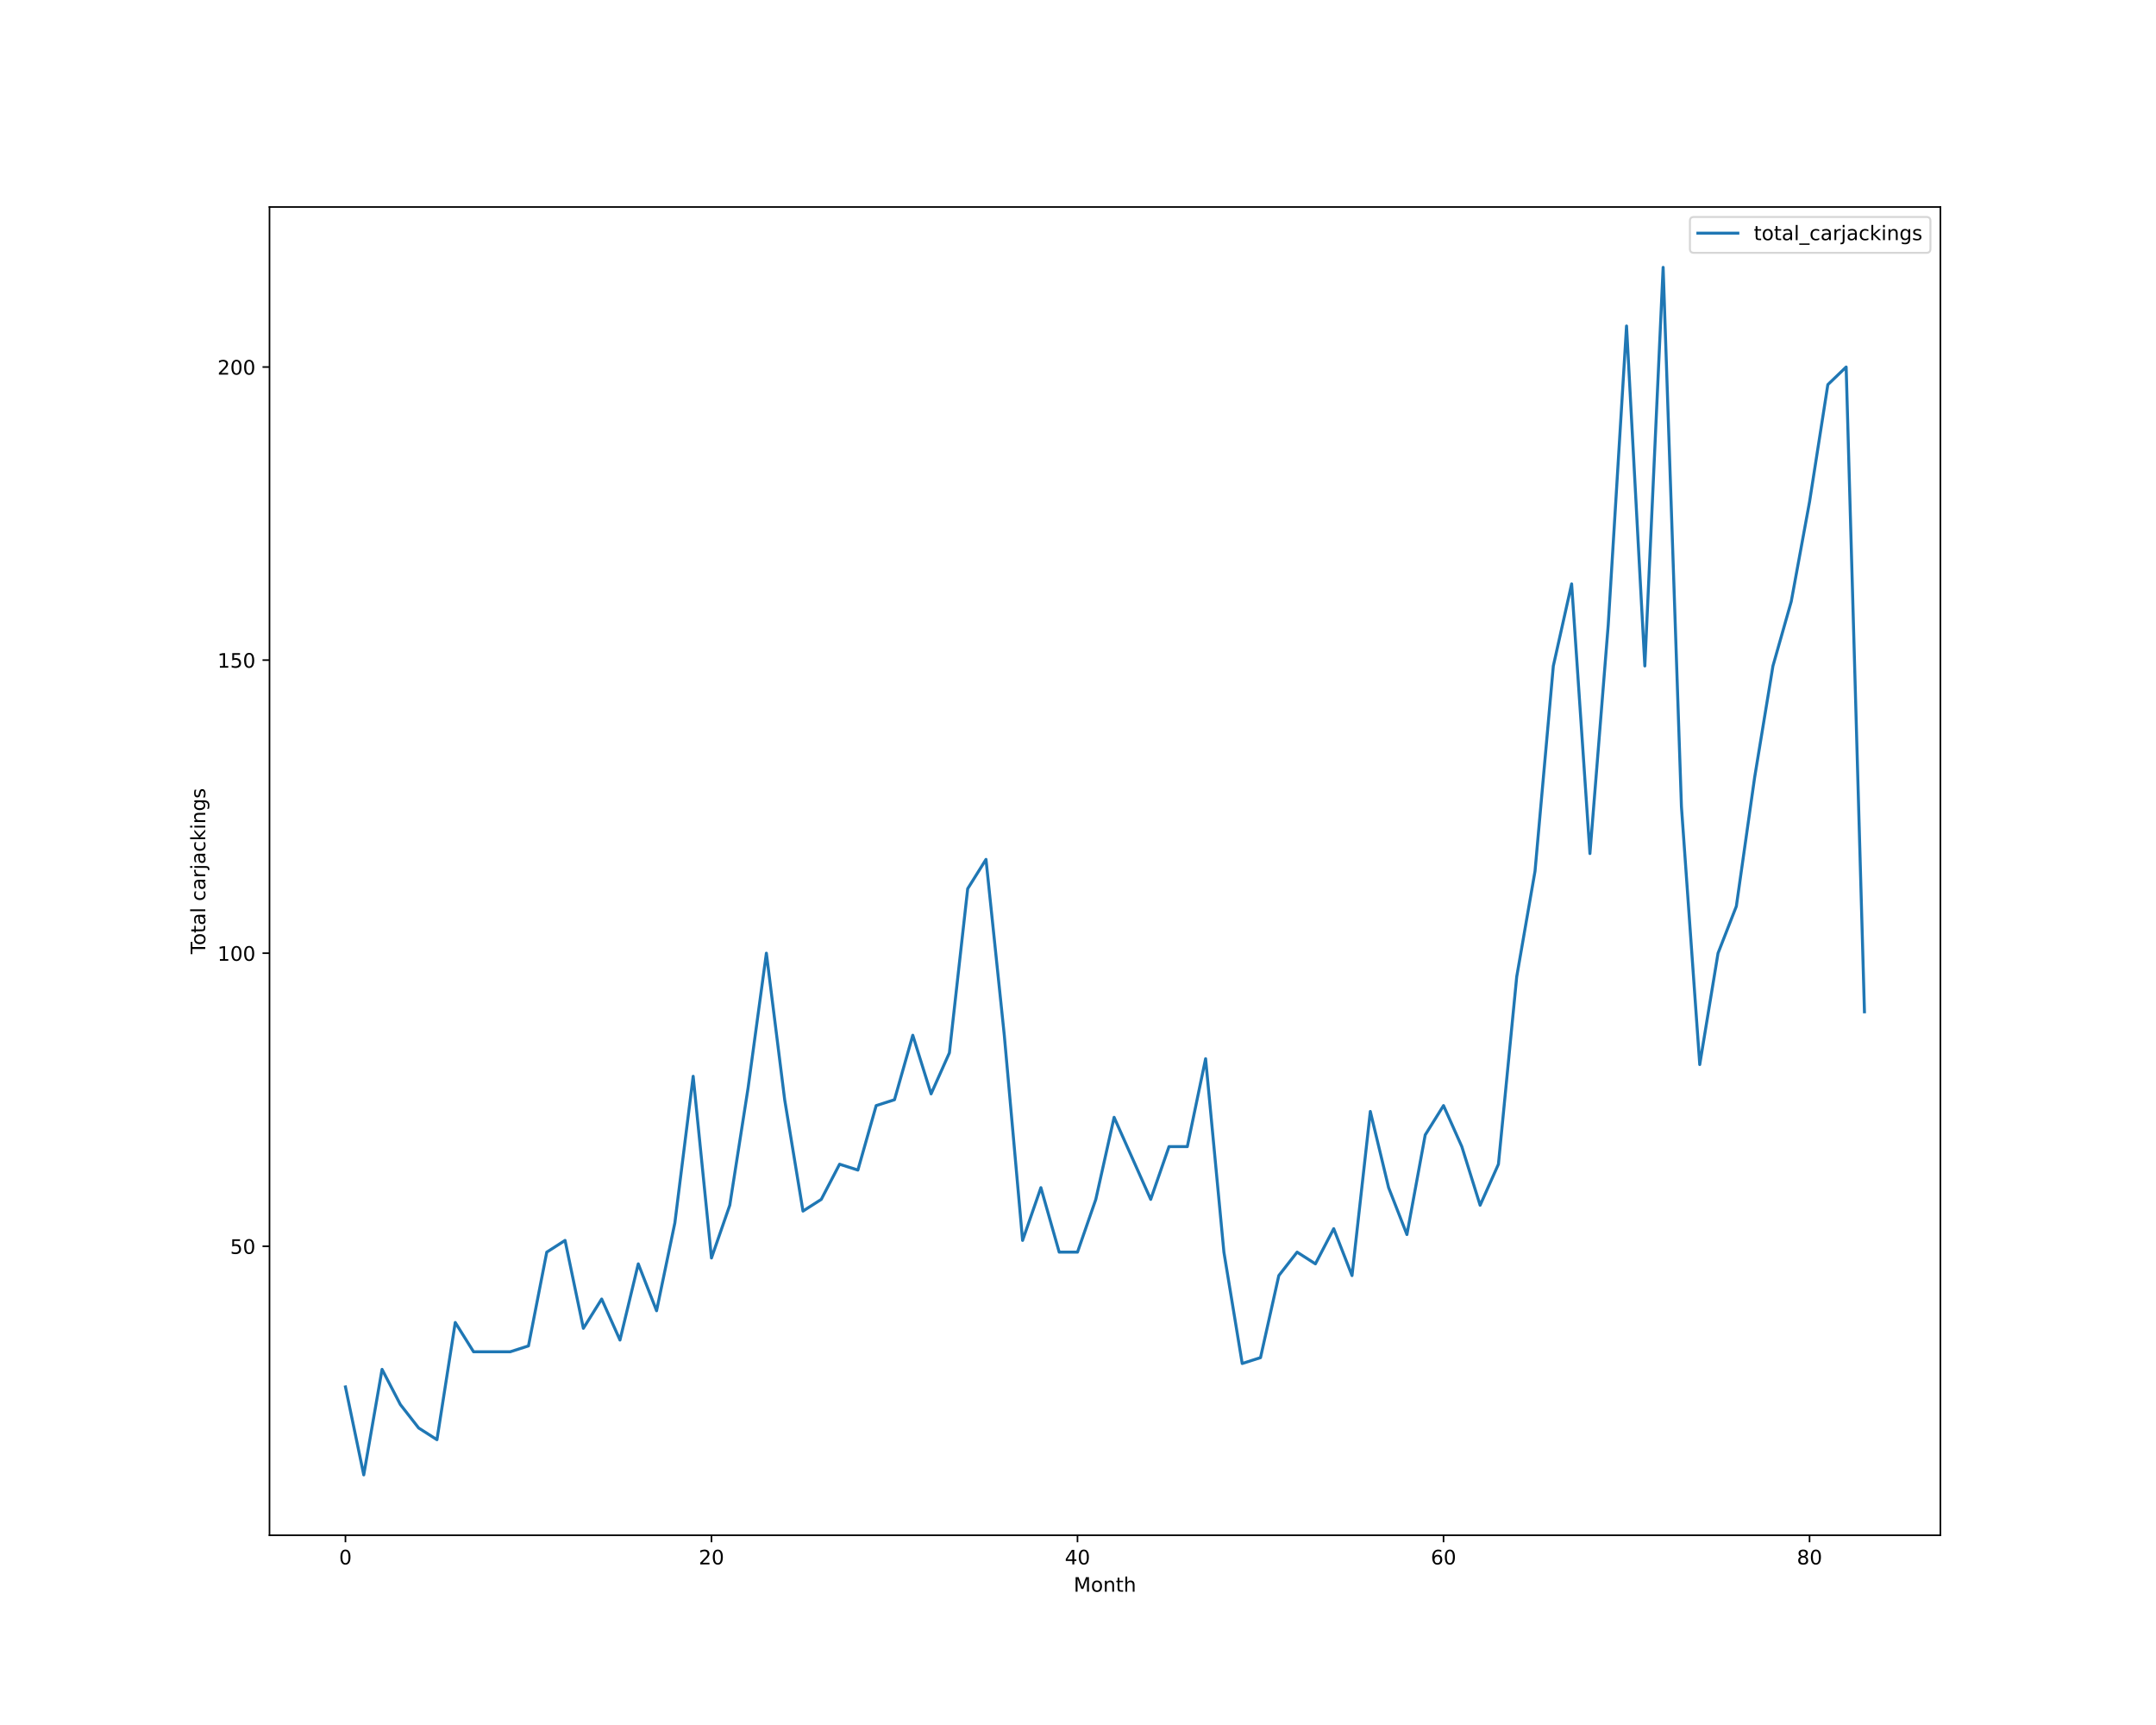
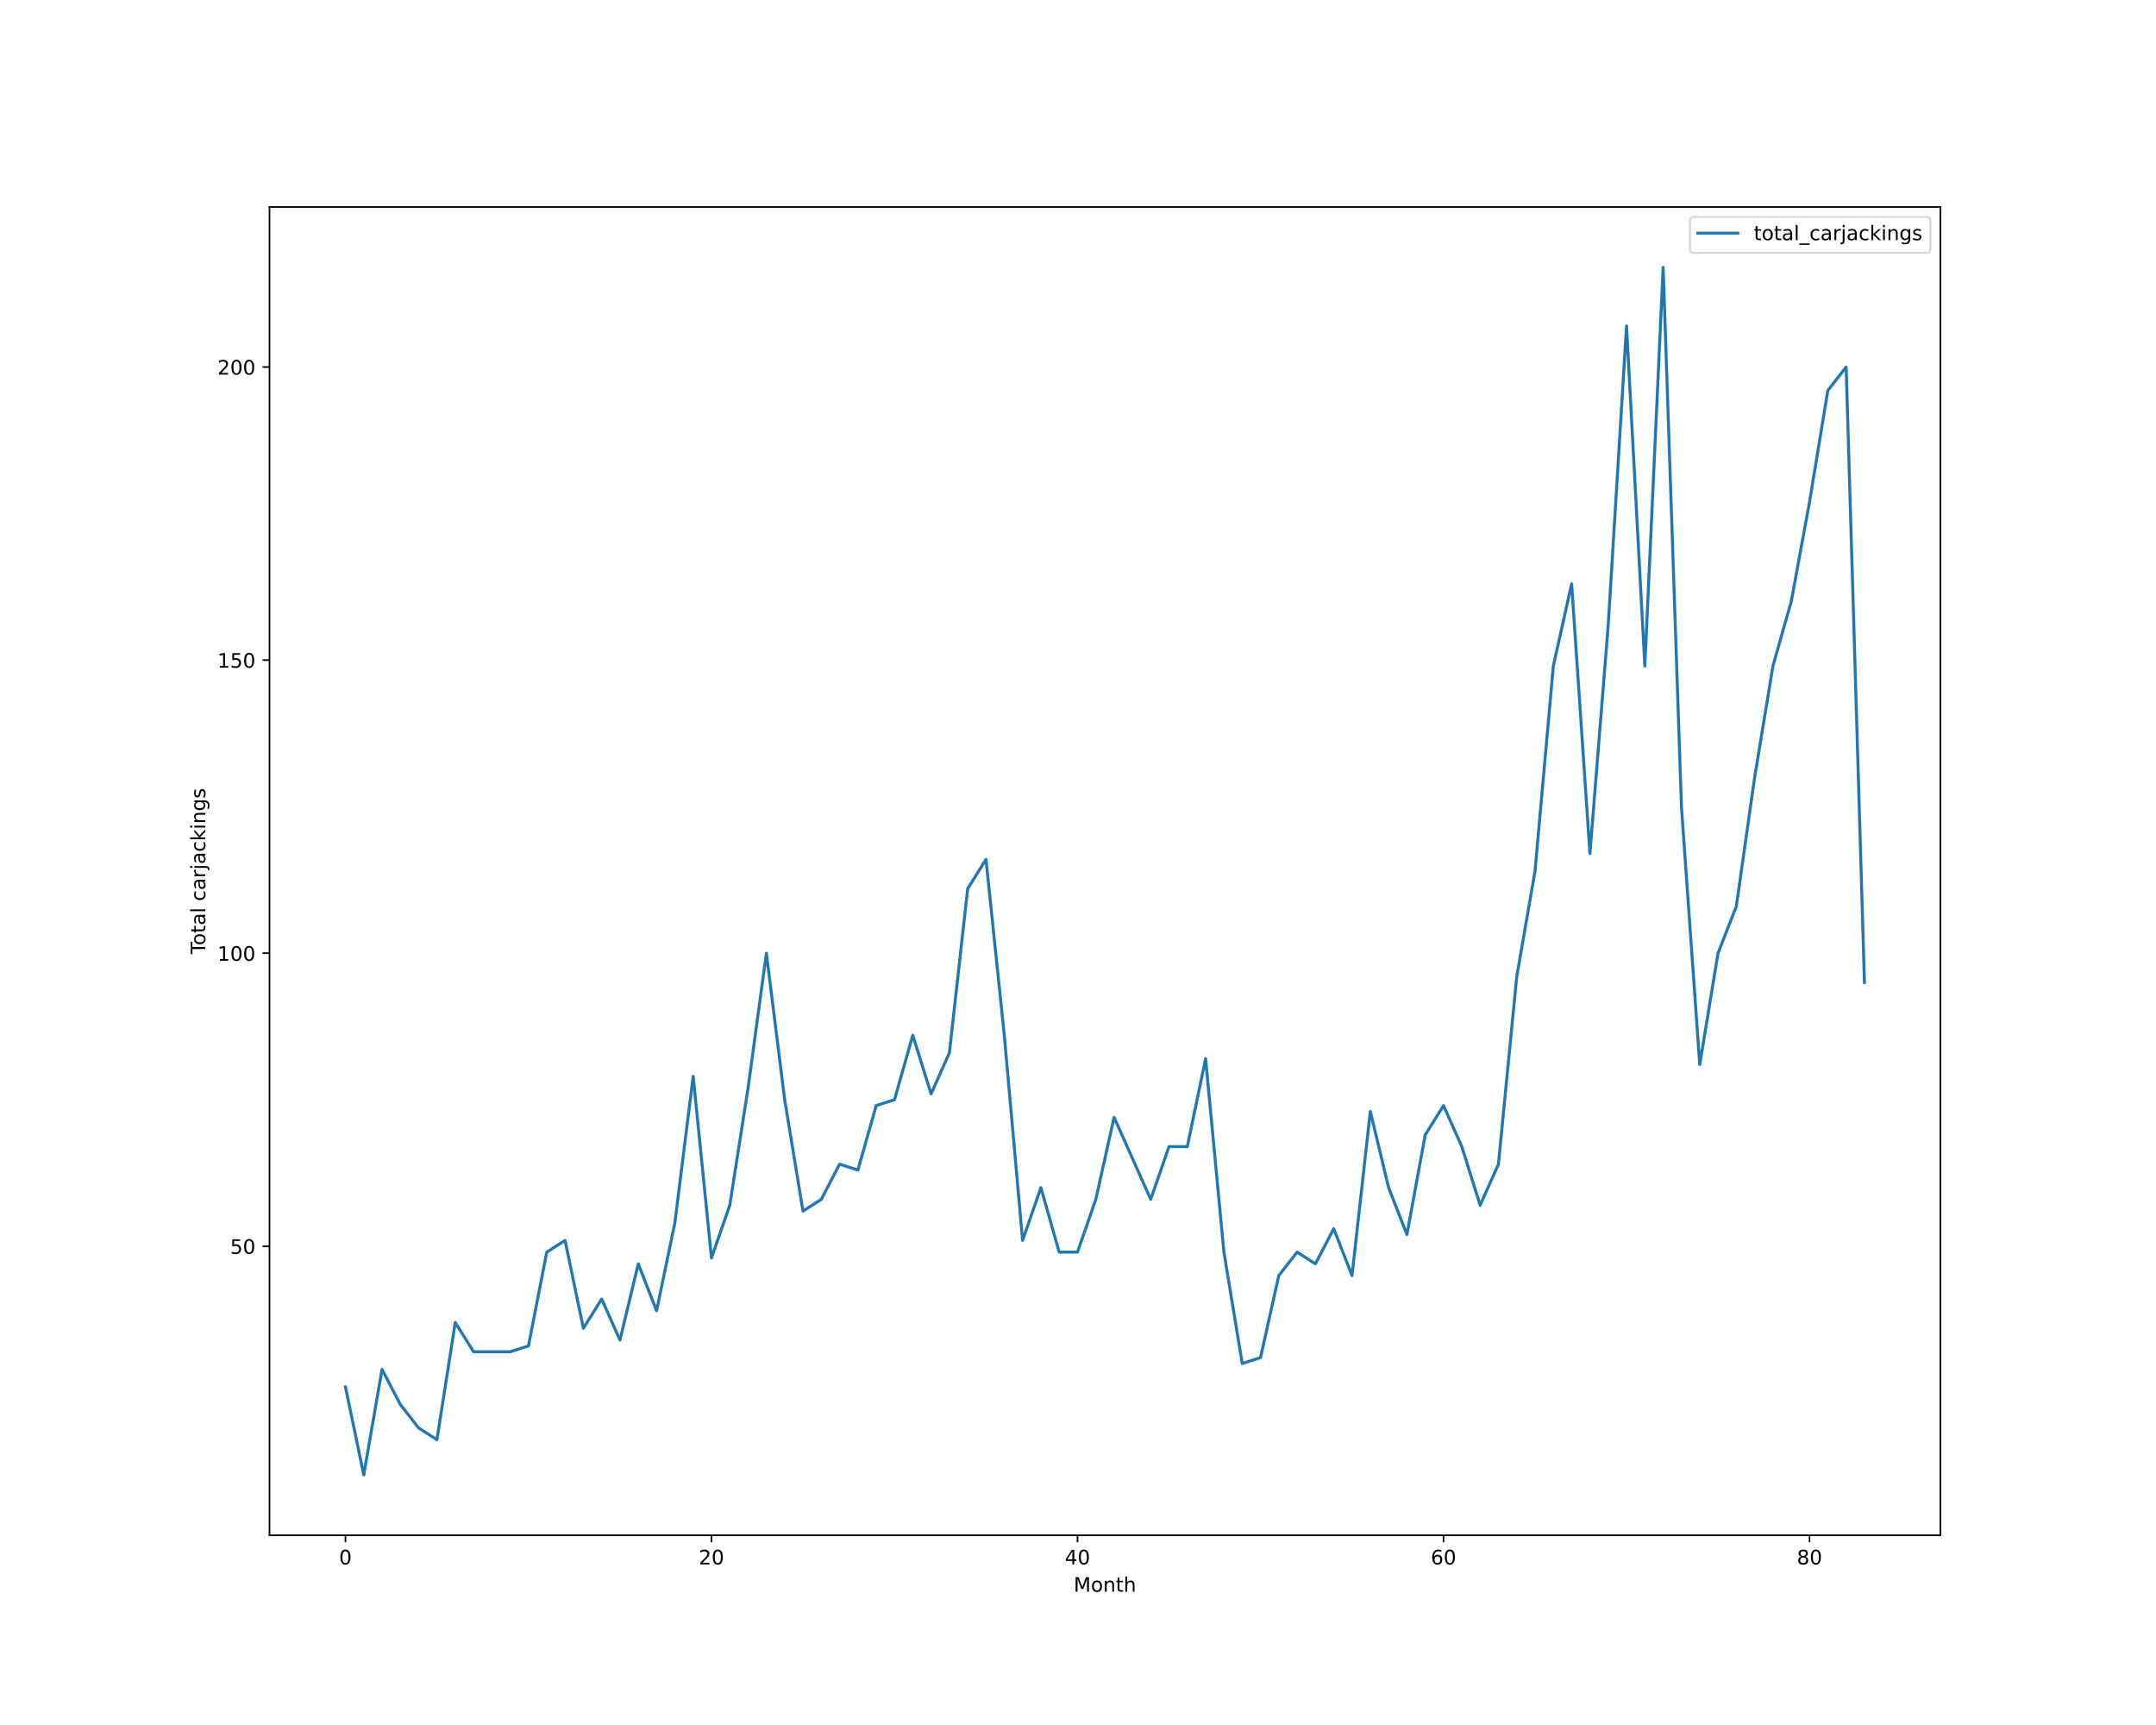
<svg xmlns="http://www.w3.org/2000/svg" xmlns:xlink="http://www.w3.org/1999/xlink" height="864pt" version="1.1" viewBox="0 0 1080 864" width="1080pt">
  <defs>
    <style type="text/css">*{stroke-linecap:butt;stroke-linejoin:round;}</style>
  </defs>
  <g id="figure_1">
    <g id="patch_1">
      <path d="M 0 864  L 1080 864  L 1080 0  L 0 0  z " style="fill:#ffffff;" />
    </g>
    <g id="axes_1">
      <g id="patch_2">
        <path d="M 135 768.96  L 972 768.96  L 972 103.68  L 135 103.68  z " style="fill:#ffffff;" />
      </g>
      <g id="matplotlib.axis_1">
        <g id="xtick_1">
          <g id="line2d_1">
            <defs>
-               <path d="M 0 0  L 0 3.5  " id="mb276d64f02" style="stroke:#000000;stroke-width:0.8;" />
-             </defs>
-             <g>
-               <use style="stroke:#000000;stroke-width:0.8;" x="173.045" xlink:href="#mb276d64f02" y="768.96" />
+               <path d="M 0 0  L 0 3.5  " id="m1a6a643a64" style="stroke:#000000;stroke-width:0.8;" />
+             </defs>
+             <g>
+               <use style="stroke:#000000;stroke-width:0.8;" x="173.045" xlink:href="#m1a6a643a64" y="768.96" />
            </g>
          </g>
          <g id="text_1">
            <g transform="translate(169.8642 783.5584)scale(0.1 -0.1)">
              <defs>
                <path d="M 2034 4250  Q 1547 4250 1301 3770  Q 1056 3291 1056 2328  Q 1056 1369 1301 889  Q 1547 409 2034 409  Q 2525 409 2770 889  Q 3016 1369 3016 2328  Q 3016 3291 2770 3770  Q 2525 4250 2034 4250  z M 2034 4750  Q 2819 4750 3233 4129  Q 3647 3509 3647 2328  Q 3647 1150 3233 529  Q 2819 -91 2034 -91  Q 1250 -91 836 529  Q 422 1150 422 2328  Q 422 3509 836 4129  Q 1250 4750 2034 4750  z " id="DejaVuSans-30" transform="scale(0.015625)" />
              </defs>
              <use xlink:href="#DejaVuSans-30" />
            </g>
          </g>
        </g>
        <g id="xtick_2">
          <g id="line2d_2">
            <g>
-               <use style="stroke:#000000;stroke-width:0.8;" x="356.397" xlink:href="#mb276d64f02" y="768.96" />
+               <use style="stroke:#000000;stroke-width:0.8;" x="356.397" xlink:href="#m1a6a643a64" y="768.96" />
            </g>
          </g>
          <g id="text_2">
            <g transform="translate(350.0345 783.5584)scale(0.1 -0.1)">
              <defs>
                <path d="M 1228 531  L 3431 531  L 3431 0  L 469 0  L 469 531  Q 828 903 1448 1529  Q 2069 2156 2228 2338  Q 2531 2678 2651 2914  Q 2772 3150 2772 3378  Q 2772 3750 2511 3984  Q 2250 4219 1831 4219  Q 1534 4219 1204 4116  Q 875 4013 500 3803  L 500 4441  Q 881 4594 1212 4672  Q 1544 4750 1819 4750  Q 2544 4750 2975 4387  Q 3406 4025 3406 3419  Q 3406 3131 3298 2873  Q 3191 2616 2906 2266  Q 2828 2175 2409 1742  Q 1991 1309 1228 531  z " id="DejaVuSans-32" transform="scale(0.015625)" />
              </defs>
              <use xlink:href="#DejaVuSans-32" />
              <use x="63.623" xlink:href="#DejaVuSans-30" />
            </g>
          </g>
        </g>
        <g id="xtick_3">
          <g id="line2d_3">
            <g>
-               <use style="stroke:#000000;stroke-width:0.8;" x="539.749" xlink:href="#mb276d64f02" y="768.96" />
+               <use style="stroke:#000000;stroke-width:0.8;" x="539.749" xlink:href="#m1a6a643a64" y="768.96" />
            </g>
          </g>
          <g id="text_3">
            <g transform="translate(533.3861 783.5584)scale(0.1 -0.1)">
              <defs>
                <path d="M 2419 4116  L 825 1625  L 2419 1625  L 2419 4116  z M 2253 4666  L 3047 4666  L 3047 1625  L 3713 1625  L 3713 1100  L 3047 1100  L 3047 0  L 2419 0  L 2419 1100  L 313 1100  L 313 1709  L 2253 4666  z " id="DejaVuSans-34" transform="scale(0.015625)" />
              </defs>
              <use xlink:href="#DejaVuSans-34" />
              <use x="63.623" xlink:href="#DejaVuSans-30" />
            </g>
          </g>
        </g>
        <g id="xtick_4">
          <g id="line2d_4">
            <g>
-               <use style="stroke:#000000;stroke-width:0.8;" x="723.1" xlink:href="#mb276d64f02" y="768.96" />
+               <use style="stroke:#000000;stroke-width:0.8;" x="723.1" xlink:href="#m1a6a643a64" y="768.96" />
            </g>
          </g>
          <g id="text_4">
            <g transform="translate(716.7377 783.5584)scale(0.1 -0.1)">
              <defs>
                <path d="M 2113 2584  Q 1688 2584 1439 2293  Q 1191 2003 1191 1497  Q 1191 994 1439 701  Q 1688 409 2113 409  Q 2538 409 2786 701  Q 3034 994 3034 1497  Q 3034 2003 2786 2293  Q 2538 2584 2113 2584  z M 3366 4563  L 3366 3988  Q 3128 4100 2886 4159  Q 2644 4219 2406 4219  Q 1781 4219 1451 3797  Q 1122 3375 1075 2522  Q 1259 2794 1537 2939  Q 1816 3084 2150 3084  Q 2853 3084 3261 2657  Q 3669 2231 3669 1497  Q 3669 778 3244 343  Q 2819 -91 2113 -91  Q 1303 -91 875 529  Q 447 1150 447 2328  Q 447 3434 972 4092  Q 1497 4750 2381 4750  Q 2619 4750 2861 4703  Q 3103 4656 3366 4563  z " id="DejaVuSans-36" transform="scale(0.015625)" />
              </defs>
              <use xlink:href="#DejaVuSans-36" />
              <use x="63.623" xlink:href="#DejaVuSans-30" />
            </g>
          </g>
        </g>
        <g id="xtick_5">
          <g id="line2d_5">
            <g>
-               <use style="stroke:#000000;stroke-width:0.8;" x="906.452" xlink:href="#mb276d64f02" y="768.96" />
+               <use style="stroke:#000000;stroke-width:0.8;" x="906.452" xlink:href="#m1a6a643a64" y="768.96" />
            </g>
          </g>
          <g id="text_5">
            <g transform="translate(900.0893 783.5584)scale(0.1 -0.1)">
              <defs>
                <path d="M 2034 2216  Q 1584 2216 1326 1975  Q 1069 1734 1069 1313  Q 1069 891 1326 650  Q 1584 409 2034 409  Q 2484 409 2743 651  Q 3003 894 3003 1313  Q 3003 1734 2745 1975  Q 2488 2216 2034 2216  z M 1403 2484  Q 997 2584 770 2862  Q 544 3141 544 3541  Q 544 4100 942 4425  Q 1341 4750 2034 4750  Q 2731 4750 3128 4425  Q 3525 4100 3525 3541  Q 3525 3141 3298 2862  Q 3072 2584 2669 2484  Q 3125 2378 3379 2068  Q 3634 1759 3634 1313  Q 3634 634 3220 271  Q 2806 -91 2034 -91  Q 1263 -91 848 271  Q 434 634 434 1313  Q 434 1759 690 2068  Q 947 2378 1403 2484  z M 1172 3481  Q 1172 3119 1398 2916  Q 1625 2713 2034 2713  Q 2441 2713 2670 2916  Q 2900 3119 2900 3481  Q 2900 3844 2670 4047  Q 2441 4250 2034 4250  Q 1625 4250 1398 4047  Q 1172 3844 1172 3481  z " id="DejaVuSans-38" transform="scale(0.015625)" />
              </defs>
              <use xlink:href="#DejaVuSans-38" />
              <use x="63.623" xlink:href="#DejaVuSans-30" />
            </g>
          </g>
        </g>
        <g id="text_6">
          <g transform="translate(537.8289 797.2366)scale(0.1 -0.1)">
            <defs>
              <path d="M 628 4666  L 1569 4666  L 2759 1491  L 3956 4666  L 4897 4666  L 4897 0  L 4281 0  L 4281 4097  L 3078 897  L 2444 897  L 1241 4097  L 1241 0  L 628 0  L 628 4666  z " id="DejaVuSans-4d" transform="scale(0.015625)" />
              <path d="M 1959 3097  Q 1497 3097 1228 2736  Q 959 2375 959 1747  Q 959 1119 1226 758  Q 1494 397 1959 397  Q 2419 397 2687 759  Q 2956 1122 2956 1747  Q 2956 2369 2687 2733  Q 2419 3097 1959 3097  z M 1959 3584  Q 2709 3584 3137 3096  Q 3566 2609 3566 1747  Q 3566 888 3137 398  Q 2709 -91 1959 -91  Q 1206 -91 779 398  Q 353 888 353 1747  Q 353 2609 779 3096  Q 1206 3584 1959 3584  z " id="DejaVuSans-6f" transform="scale(0.015625)" />
              <path d="M 3513 2113  L 3513 0  L 2938 0  L 2938 2094  Q 2938 2591 2744 2837  Q 2550 3084 2163 3084  Q 1697 3084 1428 2787  Q 1159 2491 1159 1978  L 1159 0  L 581 0  L 581 3500  L 1159 3500  L 1159 2956  Q 1366 3272 1645 3428  Q 1925 3584 2291 3584  Q 2894 3584 3203 3211  Q 3513 2838 3513 2113  z " id="DejaVuSans-6e" transform="scale(0.015625)" />
              <path d="M 1172 4494  L 1172 3500  L 2356 3500  L 2356 3053  L 1172 3053  L 1172 1153  Q 1172 725 1289 603  Q 1406 481 1766 481  L 2356 481  L 2356 0  L 1766 0  Q 1100 0 847 248  Q 594 497 594 1153  L 594 3053  L 172 3053  L 172 3500  L 594 3500  L 594 4494  L 1172 4494  z " id="DejaVuSans-74" transform="scale(0.015625)" />
              <path d="M 3513 2113  L 3513 0  L 2938 0  L 2938 2094  Q 2938 2591 2744 2837  Q 2550 3084 2163 3084  Q 1697 3084 1428 2787  Q 1159 2491 1159 1978  L 1159 0  L 581 0  L 581 4863  L 1159 4863  L 1159 2956  Q 1366 3272 1645 3428  Q 1925 3584 2291 3584  Q 2894 3584 3203 3211  Q 3513 2838 3513 2113  z " id="DejaVuSans-68" transform="scale(0.015625)" />
            </defs>
            <use xlink:href="#DejaVuSans-4d" />
            <use x="86.279" xlink:href="#DejaVuSans-6f" />
            <use x="147.461" xlink:href="#DejaVuSans-6e" />
            <use x="210.84" xlink:href="#DejaVuSans-74" />
            <use x="250.049" xlink:href="#DejaVuSans-68" />
          </g>
        </g>
      </g>
      <g id="matplotlib.axis_2">
        <g id="ytick_1">
          <g id="line2d_6">
            <defs>
-               <path d="M 0 0  L -3.5 0  " id="m83853eeba0" style="stroke:#000000;stroke-width:0.8;" />
-             </defs>
-             <g>
-               <use style="stroke:#000000;stroke-width:0.8;" x="135" xlink:href="#m83853eeba0" y="624.219" />
+               <path d="M 0 0  L -3.5 0  " id="m997bd670d4" style="stroke:#000000;stroke-width:0.8;" />
+             </defs>
+             <g>
+               <use style="stroke:#000000;stroke-width:0.8;" x="135" xlink:href="#m997bd670d4" y="624.219" />
            </g>
          </g>
          <g id="text_7">
            <g transform="translate(115.275 628.0182)scale(0.1 -0.1)">
              <defs>
                <path d="M 691 4666  L 3169 4666  L 3169 4134  L 1269 4134  L 1269 2991  Q 1406 3038 1543 3061  Q 1681 3084 1819 3084  Q 2600 3084 3056 2656  Q 3513 2228 3513 1497  Q 3513 744 3044 326  Q 2575 -91 1722 -91  Q 1428 -91 1123 -41  Q 819 9 494 109  L 494 744  Q 775 591 1075 516  Q 1375 441 1709 441  Q 2250 441 2565 725  Q 2881 1009 2881 1497  Q 2881 1984 2565 2268  Q 2250 2553 1709 2553  Q 1456 2553 1204 2497  Q 953 2441 691 2322  L 691 4666  z " id="DejaVuSans-35" transform="scale(0.015625)" />
              </defs>
              <use xlink:href="#DejaVuSans-35" />
              <use x="63.623" xlink:href="#DejaVuSans-30" />
            </g>
          </g>
        </g>
        <g id="ytick_2">
          <g id="line2d_7">
            <g>
-               <use style="stroke:#000000;stroke-width:0.8;" x="135" xlink:href="#m83853eeba0" y="477.423" />
+               <use style="stroke:#000000;stroke-width:0.8;" x="135" xlink:href="#m997bd670d4" y="477.423" />
            </g>
          </g>
          <g id="text_8">
            <g transform="translate(108.9125 481.2221)scale(0.1 -0.1)">
              <defs>
                <path d="M 794 531  L 1825 531  L 1825 4091  L 703 3866  L 703 4441  L 1819 4666  L 2450 4666  L 2450 531  L 3481 531  L 3481 0  L 794 0  L 794 531  z " id="DejaVuSans-31" transform="scale(0.015625)" />
              </defs>
              <use xlink:href="#DejaVuSans-31" />
              <use x="63.623" xlink:href="#DejaVuSans-30" />
              <use x="127.246" xlink:href="#DejaVuSans-30" />
            </g>
          </g>
        </g>
        <g id="ytick_3">
          <g id="line2d_8">
            <g>
-               <use style="stroke:#000000;stroke-width:0.8;" x="135" xlink:href="#m83853eeba0" y="330.627" />
+               <use style="stroke:#000000;stroke-width:0.8;" x="135" xlink:href="#m997bd670d4" y="330.627" />
            </g>
          </g>
          <g id="text_9">
            <g transform="translate(108.9125 334.426)scale(0.1 -0.1)">
              <use xlink:href="#DejaVuSans-31" />
              <use x="63.623" xlink:href="#DejaVuSans-35" />
              <use x="127.246" xlink:href="#DejaVuSans-30" />
            </g>
          </g>
        </g>
        <g id="ytick_4">
          <g id="line2d_9">
            <g>
-               <use style="stroke:#000000;stroke-width:0.8;" x="135" xlink:href="#m83853eeba0" y="183.831" />
+               <use style="stroke:#000000;stroke-width:0.8;" x="135" xlink:href="#m997bd670d4" y="183.831" />
            </g>
          </g>
          <g id="text_10">
            <g transform="translate(108.9125 187.6299)scale(0.1 -0.1)">
              <use xlink:href="#DejaVuSans-32" />
              <use x="63.623" xlink:href="#DejaVuSans-30" />
              <use x="127.246" xlink:href="#DejaVuSans-30" />
            </g>
          </g>
        </g>
        <g id="text_11">
          <g transform="translate(102.8328 477.8888)rotate(-90)scale(0.1 -0.1)">
            <defs>
              <path d="M -19 4666  L 3928 4666  L 3928 4134  L 2272 4134  L 2272 0  L 1638 0  L 1638 4134  L -19 4134  L -19 4666  z " id="DejaVuSans-54" transform="scale(0.015625)" />
              <path d="M 2194 1759  Q 1497 1759 1228 1600  Q 959 1441 959 1056  Q 959 750 1161 570  Q 1363 391 1709 391  Q 2188 391 2477 730  Q 2766 1069 2766 1631  L 2766 1759  L 2194 1759  z M 3341 1997  L 3341 0  L 2766 0  L 2766 531  Q 2569 213 2275 61  Q 1981 -91 1556 -91  Q 1019 -91 701 211  Q 384 513 384 1019  Q 384 1609 779 1909  Q 1175 2209 1959 2209  L 2766 2209  L 2766 2266  Q 2766 2663 2505 2880  Q 2244 3097 1772 3097  Q 1472 3097 1187 3025  Q 903 2953 641 2809  L 641 3341  Q 956 3463 1253 3523  Q 1550 3584 1831 3584  Q 2591 3584 2966 3190  Q 3341 2797 3341 1997  z " id="DejaVuSans-61" transform="scale(0.015625)" />
              <path d="M 603 4863  L 1178 4863  L 1178 0  L 603 0  L 603 4863  z " id="DejaVuSans-6c" transform="scale(0.015625)" />
              <path id="DejaVuSans-20" transform="scale(0.015625)" />
              <path d="M 3122 3366  L 3122 2828  Q 2878 2963 2633 3030  Q 2388 3097 2138 3097  Q 1578 3097 1268 2742  Q 959 2388 959 1747  Q 959 1106 1268 751  Q 1578 397 2138 397  Q 2388 397 2633 464  Q 2878 531 3122 666  L 3122 134  Q 2881 22 2623 -34  Q 2366 -91 2075 -91  Q 1284 -91 818 406  Q 353 903 353 1747  Q 353 2603 823 3093  Q 1294 3584 2113 3584  Q 2378 3584 2631 3529  Q 2884 3475 3122 3366  z " id="DejaVuSans-63" transform="scale(0.015625)" />
              <path d="M 2631 2963  Q 2534 3019 2420 3045  Q 2306 3072 2169 3072  Q 1681 3072 1420 2755  Q 1159 2438 1159 1844  L 1159 0  L 581 0  L 581 3500  L 1159 3500  L 1159 2956  Q 1341 3275 1631 3429  Q 1922 3584 2338 3584  Q 2397 3584 2469 3576  Q 2541 3569 2628 3553  L 2631 2963  z " id="DejaVuSans-72" transform="scale(0.015625)" />
              <path d="M 603 3500  L 1178 3500  L 1178 -63  Q 1178 -731 923 -1031  Q 669 -1331 103 -1331  L -116 -1331  L -116 -844  L 38 -844  Q 366 -844 484 -692  Q 603 -541 603 -63  L 603 3500  z M 603 4863  L 1178 4863  L 1178 4134  L 603 4134  L 603 4863  z " id="DejaVuSans-6a" transform="scale(0.015625)" />
              <path d="M 581 4863  L 1159 4863  L 1159 1991  L 2875 3500  L 3609 3500  L 1753 1863  L 3688 0  L 2938 0  L 1159 1709  L 1159 0  L 581 0  L 581 4863  z " id="DejaVuSans-6b" transform="scale(0.015625)" />
              <path d="M 603 3500  L 1178 3500  L 1178 0  L 603 0  L 603 3500  z M 603 4863  L 1178 4863  L 1178 4134  L 603 4134  L 603 4863  z " id="DejaVuSans-69" transform="scale(0.015625)" />
              <path d="M 2906 1791  Q 2906 2416 2648 2759  Q 2391 3103 1925 3103  Q 1463 3103 1205 2759  Q 947 2416 947 1791  Q 947 1169 1205 825  Q 1463 481 1925 481  Q 2391 481 2648 825  Q 2906 1169 2906 1791  z M 3481 434  Q 3481 -459 3084 -895  Q 2688 -1331 1869 -1331  Q 1566 -1331 1297 -1286  Q 1028 -1241 775 -1147  L 775 -588  Q 1028 -725 1275 -790  Q 1522 -856 1778 -856  Q 2344 -856 2625 -561  Q 2906 -266 2906 331  L 2906 616  Q 2728 306 2450 153  Q 2172 0 1784 0  Q 1141 0 747 490  Q 353 981 353 1791  Q 353 2603 747 3093  Q 1141 3584 1784 3584  Q 2172 3584 2450 3431  Q 2728 3278 2906 2969  L 2906 3500  L 3481 3500  L 3481 434  z " id="DejaVuSans-67" transform="scale(0.015625)" />
              <path d="M 2834 3397  L 2834 2853  Q 2591 2978 2328 3040  Q 2066 3103 1784 3103  Q 1356 3103 1142 2972  Q 928 2841 928 2578  Q 928 2378 1081 2264  Q 1234 2150 1697 2047  L 1894 2003  Q 2506 1872 2764 1633  Q 3022 1394 3022 966  Q 3022 478 2636 193  Q 2250 -91 1575 -91  Q 1294 -91 989 -36  Q 684 19 347 128  L 347 722  Q 666 556 975 473  Q 1284 391 1588 391  Q 1994 391 2212 530  Q 2431 669 2431 922  Q 2431 1156 2273 1281  Q 2116 1406 1581 1522  L 1381 1569  Q 847 1681 609 1914  Q 372 2147 372 2553  Q 372 3047 722 3315  Q 1072 3584 1716 3584  Q 2034 3584 2315 3537  Q 2597 3491 2834 3397  z " id="DejaVuSans-73" transform="scale(0.015625)" />
            </defs>
            <use xlink:href="#DejaVuSans-54" />
            <use x="44.084" xlink:href="#DejaVuSans-6f" />
            <use x="105.266" xlink:href="#DejaVuSans-74" />
            <use x="144.475" xlink:href="#DejaVuSans-61" />
            <use x="205.754" xlink:href="#DejaVuSans-6c" />
            <use x="233.537" xlink:href="#DejaVuSans-20" />
            <use x="265.324" xlink:href="#DejaVuSans-63" />
            <use x="320.305" xlink:href="#DejaVuSans-61" />
            <use x="381.584" xlink:href="#DejaVuSans-72" />
            <use x="422.697" xlink:href="#DejaVuSans-6a" />
            <use x="450.48" xlink:href="#DejaVuSans-61" />
            <use x="511.76" xlink:href="#DejaVuSans-63" />
            <use x="566.74" xlink:href="#DejaVuSans-6b" />
            <use x="624.65" xlink:href="#DejaVuSans-69" />
            <use x="652.434" xlink:href="#DejaVuSans-6e" />
            <use x="715.812" xlink:href="#DejaVuSans-67" />
            <use x="779.289" xlink:href="#DejaVuSans-73" />
          </g>
        </g>
      </g>
      <g id="line2d_10">
-         <path clip-path="url(#pac7195ce8b)" d="M 173.045 694.681  L 182.213 738.72  L 191.381 685.873  L 200.548 703.489  L 209.716 715.233  L 218.883 721.104  L 228.051 662.386  L 237.219 677.066  L 246.386 677.066  L 255.554 677.066  L 264.721 674.13  L 273.889 627.155  L 283.056 621.283  L 292.224 665.322  L 301.392 650.642  L 310.559 671.194  L 319.727 633.027  L 328.894 656.514  L 338.062 612.475  L 347.229 539.077  L 356.397 630.091  L 365.565 603.668  L 374.732 544.949  L 383.9 477.423  L 393.067 550.821  L 402.235 606.603  L 411.403 600.732  L 420.57 583.116  L 429.738 586.052  L 438.905 553.757  L 448.073 550.821  L 457.24 518.526  L 466.408 547.885  L 475.576 527.334  L 484.743 445.128  L 493.911 430.448  L 503.078 518.526  L 512.246 621.283  L 521.413 594.86  L 530.581 627.155  L 539.749 627.155  L 548.916 600.732  L 558.084 559.629  L 567.251 580.18  L 576.419 600.732  L 585.587 574.308  L 594.754 574.308  L 603.922 530.27  L 613.089 627.155  L 622.257 682.937  L 631.424 680.002  L 640.592 638.899  L 649.76 627.155  L 658.927 633.027  L 668.095 615.411  L 677.262 638.899  L 686.43 556.693  L 695.597 594.86  L 704.765 618.347  L 713.933 568.437  L 723.1 553.757  L 732.268 574.308  L 741.435 603.668  L 750.603 583.116  L 759.771 489.167  L 768.938 436.32  L 778.106 333.563  L 787.273 292.46  L 796.441 427.512  L 805.608 313.011  L 814.776 163.279  L 823.944 333.563  L 833.111 133.92  L 842.279 404.025  L 851.446 533.205  L 860.614 477.423  L 869.781 453.936  L 878.949 389.345  L 888.117 333.563  L 897.284 301.268  L 906.452 251.357  L 915.619 192.638  L 924.787 183.831  L 933.955 506.782  " style="fill:none;stroke:#1f77b4;stroke-linecap:square;stroke-width:1.5;" />
+         <path clip-path="url(#p9e3823a8c3)" d="M 173.045 694.681  L 182.213 738.72  L 191.381 685.873  L 200.548 703.489  L 209.716 715.233  L 218.883 721.104  L 228.051 662.386  L 237.219 677.066  L 246.386 677.066  L 255.554 677.066  L 264.721 674.13  L 273.889 627.155  L 283.056 621.283  L 292.224 665.322  L 301.392 650.642  L 310.559 671.194  L 319.727 633.027  L 328.894 656.514  L 338.062 612.475  L 347.229 539.077  L 356.397 630.091  L 365.565 603.668  L 374.732 544.949  L 383.9 477.423  L 393.067 550.821  L 402.235 606.603  L 411.403 600.732  L 420.57 583.116  L 429.738 586.052  L 438.905 553.757  L 448.073 550.821  L 457.24 518.526  L 466.408 547.885  L 475.576 527.334  L 484.743 445.128  L 493.911 430.448  L 503.078 518.526  L 512.246 621.283  L 521.413 594.86  L 530.581 627.155  L 539.749 627.155  L 548.916 600.732  L 558.084 559.629  L 567.251 580.18  L 576.419 600.732  L 585.587 574.308  L 594.754 574.308  L 603.922 530.27  L 613.089 627.155  L 622.257 682.937  L 631.424 680.002  L 640.592 638.899  L 649.76 627.155  L 658.927 633.027  L 668.095 615.411  L 677.262 638.899  L 686.43 556.693  L 695.597 594.86  L 704.765 618.347  L 713.933 568.437  L 723.1 553.757  L 732.268 574.308  L 741.435 603.668  L 750.603 583.116  L 759.771 489.167  L 768.938 436.32  L 778.106 333.563  L 787.273 292.46  L 796.441 427.512  L 805.608 313.011  L 814.776 163.279  L 823.944 333.563  L 833.111 133.92  L 842.279 404.025  L 851.446 533.205  L 860.614 477.423  L 869.781 453.936  L 878.949 389.345  L 888.117 333.563  L 897.284 301.268  L 906.452 251.357  L 915.619 195.574  L 924.787 183.831  L 933.955 492.103  " style="fill:none;stroke:#1f77b4;stroke-linecap:square;stroke-width:1.5;" />
      </g>
      <g id="patch_3">
        <path d="M 135 768.96  L 135 103.68  " style="fill:none;stroke:#000000;stroke-linecap:square;stroke-linejoin:miter;stroke-width:0.8;" />
      </g>
      <g id="patch_4">
        <path d="M 972 768.96  L 972 103.68  " style="fill:none;stroke:#000000;stroke-linecap:square;stroke-linejoin:miter;stroke-width:0.8;" />
      </g>
      <g id="patch_5">
        <path d="M 135 768.96  L 972 768.96  " style="fill:none;stroke:#000000;stroke-linecap:square;stroke-linejoin:miter;stroke-width:0.8;" />
      </g>
      <g id="patch_6">
        <path d="M 135 103.68  L 972 103.68  " style="fill:none;stroke:#000000;stroke-linecap:square;stroke-linejoin:miter;stroke-width:0.8;" />
      </g>
      <g id="legend_1">
        <g id="patch_7">
          <path d="M 848.528 126.636  L 965 126.636  Q 967 126.636 967 124.636  L 967 110.68  Q 967 108.68 965 108.68  L 848.528 108.68  Q 846.528 108.68 846.528 110.68  L 846.528 124.636  Q 846.528 126.636 848.528 126.636  z " style="fill:#ffffff;opacity:0.8;stroke:#cccccc;stroke-linejoin:miter;" />
        </g>
        <g id="line2d_11">
          <path d="M 850.528 116.778  L 870.528 116.778  " style="fill:none;stroke:#1f77b4;stroke-linecap:square;stroke-width:1.5;" />
        </g>
        <g id="line2d_12" />
        <g id="text_12">
          <g transform="translate(878.5281 120.2784)scale(0.1 -0.1)">
            <defs>
              <path d="M 3263 -1063  L 3263 -1509  L -63 -1509  L -63 -1063  L 3263 -1063  z " id="DejaVuSans-5f" transform="scale(0.015625)" />
            </defs>
            <use xlink:href="#DejaVuSans-74" />
            <use x="39.209" xlink:href="#DejaVuSans-6f" />
            <use x="100.391" xlink:href="#DejaVuSans-74" />
            <use x="139.6" xlink:href="#DejaVuSans-61" />
            <use x="200.879" xlink:href="#DejaVuSans-6c" />
            <use x="228.662" xlink:href="#DejaVuSans-5f" />
            <use x="278.662" xlink:href="#DejaVuSans-63" />
            <use x="333.643" xlink:href="#DejaVuSans-61" />
            <use x="394.922" xlink:href="#DejaVuSans-72" />
            <use x="436.035" xlink:href="#DejaVuSans-6a" />
            <use x="463.818" xlink:href="#DejaVuSans-61" />
            <use x="525.098" xlink:href="#DejaVuSans-63" />
            <use x="580.078" xlink:href="#DejaVuSans-6b" />
            <use x="637.988" xlink:href="#DejaVuSans-69" />
            <use x="665.771" xlink:href="#DejaVuSans-6e" />
            <use x="729.15" xlink:href="#DejaVuSans-67" />
            <use x="792.627" xlink:href="#DejaVuSans-73" />
          </g>
        </g>
      </g>
    </g>
  </g>
  <defs>
-     <clipPath id="pac7195ce8b">
+     <clipPath id="p9e3823a8c3">
      <rect height="665.28" width="837" x="135" y="103.68" />
    </clipPath>
  </defs>
</svg>
